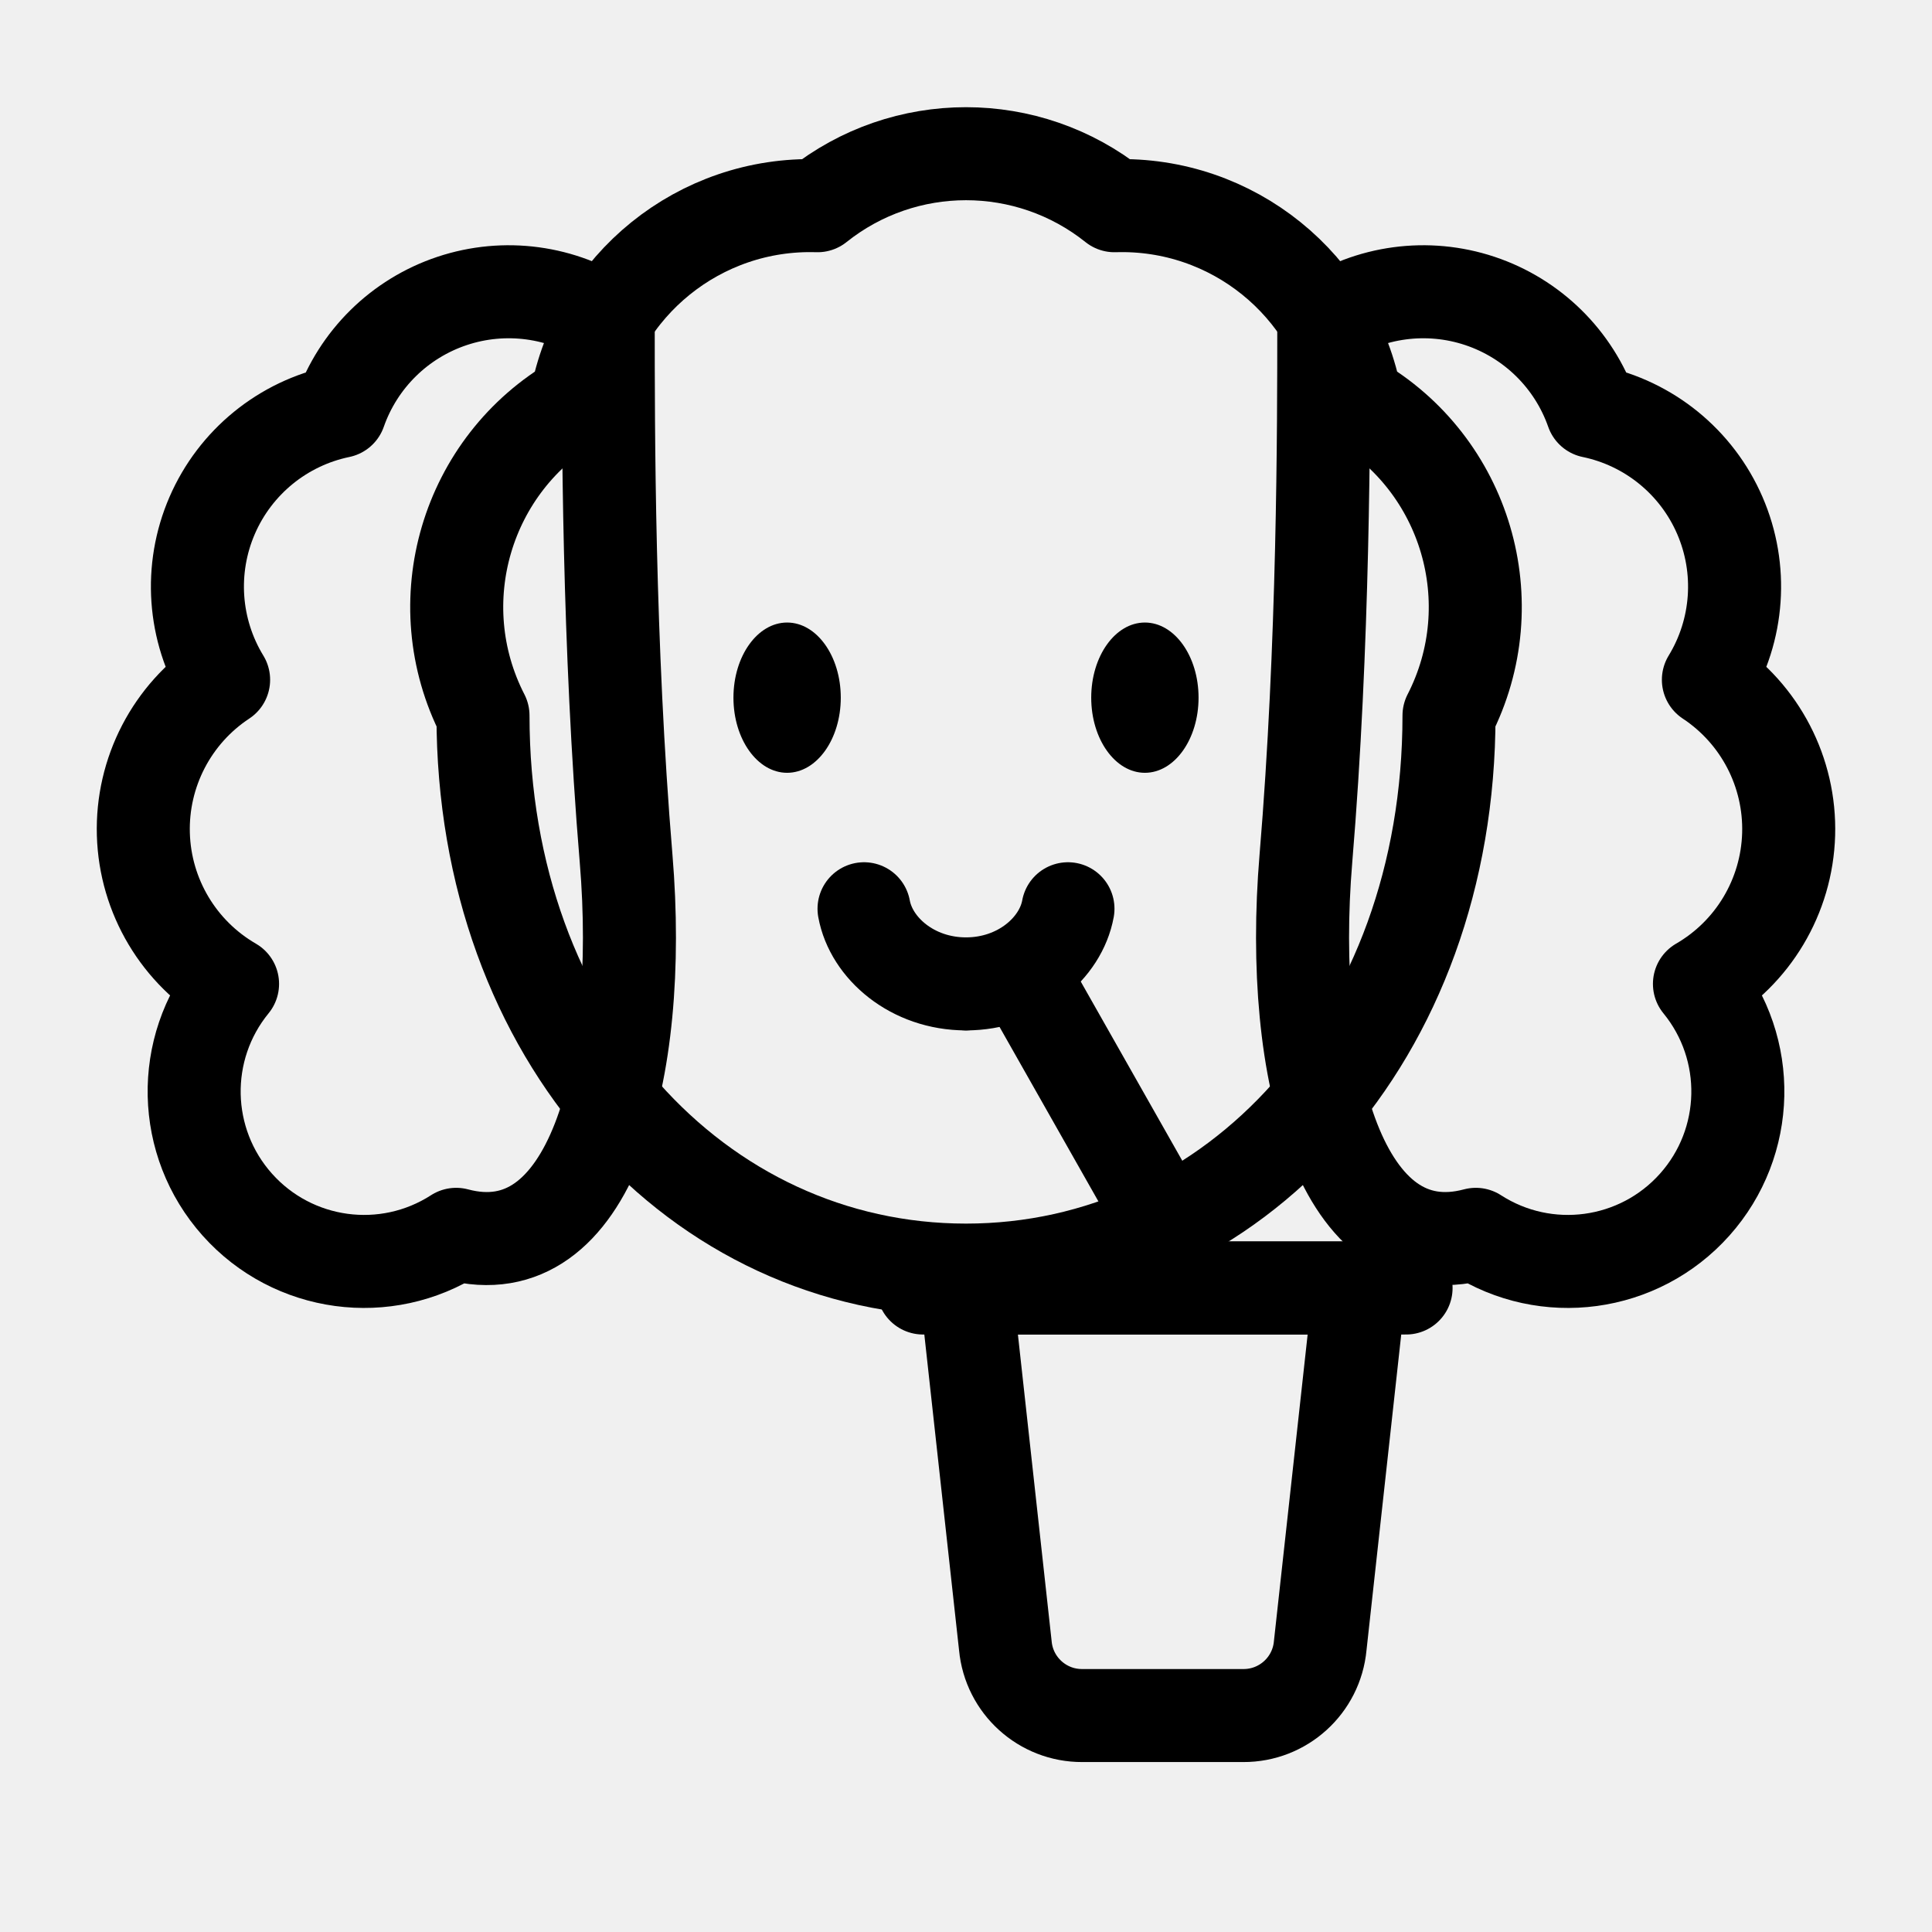
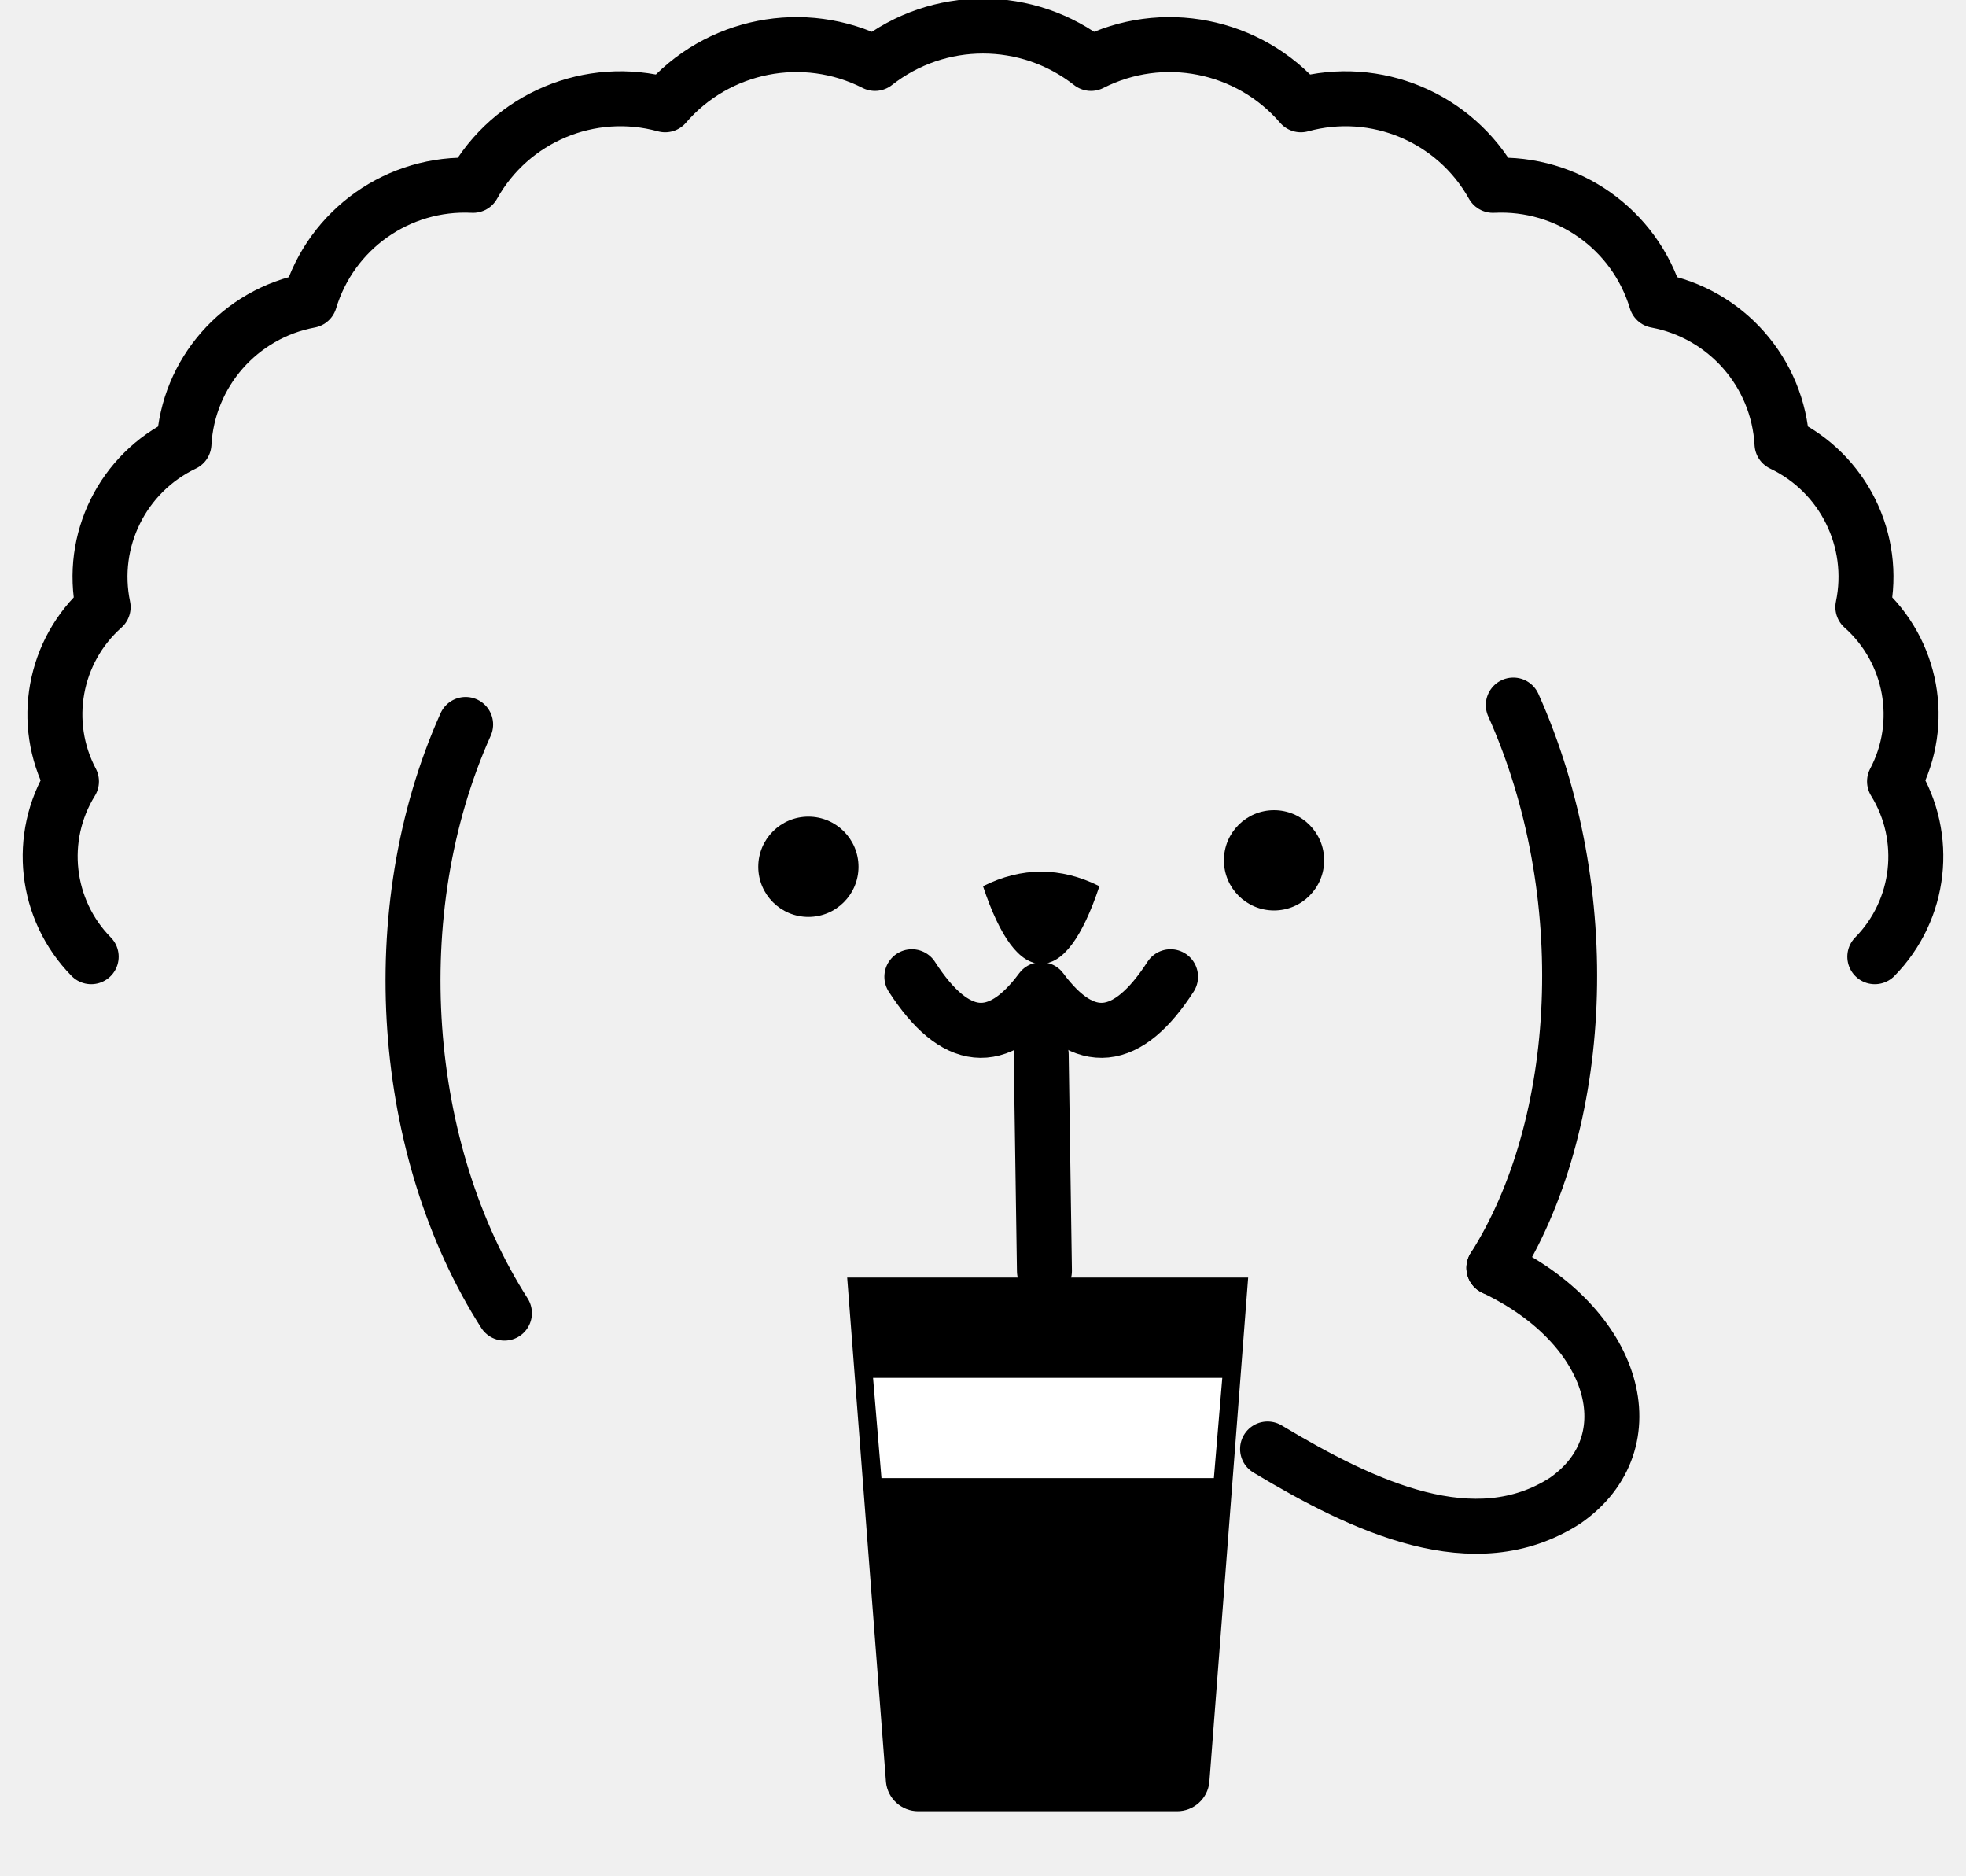
- <svg xmlns="http://www.w3.org/2000/svg" viewBox="46 48 108 108" role="img" aria-label="ssum coffee dog mark">
-   <g fill="none" stroke="currentColor" stroke-width="5.2" stroke-linecap="round" stroke-linejoin="round">
-     <path d="M80 66 A 10 10 0 0 0 65 71 A 10 10 0 0 0 58.5 86 A 10 10 0 0 0 59 103 A 9.5 9.5 0 0 0 71.5 117              C79 119 82 108 81 96 C80 84 80 72 80 66 Z" />
-     <path d="M120 66 A 10 10 0 0 1 135 71 A 10 10 0 0 1 141.5 86 A 10 10 0 0 1 141 103 A 9.5 9.5 0 0 1 128.5 117              C121 119 118 108 119 96 C120 84 120 72 120 66 Z" />
-     <path d="M73.0 88.0 A 13.3 13.3 0 0 1 78.2 70.4 A 13.3 13.3 0 0 1 91.7 59.5 A 13.3 13.3 0 0 1 108.3 59.5 A 13.3 13.3 0 0 1 121.8 70.4 A 13.3 13.3 0 0 1 127.0 88.0              C127 106 115 119 100 119 C85 119 73 106 73 88 Z" />
-     <path d="M100 103c-3 0-5.3-2-5.7-4.2" />
-     <path d="M100 103c3 0 5.3-2 5.7-4.2" />
-     <path d="M103.5 103 L 112 118" />
-     <path d="M100 120h22l-2.2 20a4.3 4.3 0 0 1-4.3 3.9h-9a4.3 4.3 0 0 1-4.3-3.9Z" />
-     <path d="M97.6 120h27" />
+ <svg xmlns="http://www.w3.org/2000/svg" viewBox="168 150 608 580" role="img" aria-label="ssum coffee dog mark">
+   <g fill="none" stroke="currentColor" stroke-width="17" stroke-linecap="round" stroke-linejoin="round">
+     <path d="M 196.2 445.8 A 44.2 44.2 0 0 1 190.1 391.6 A 44.4 44.4 0 0 1 199.9 337.7 A 45.6 45.6 0 0 1 224.9 287.2 A 47.7 47.7 0 0 1 263.8 242.9 A 50.1 50.1 0 0 1 314.3 207.3 A 52.2 52.2 0 0 1 373.7 182.4 A 53.6 53.6 0 0 1 438.6 169.6 A 54.1 54.1 0 0 1 505.4 169.6 A 53.6 53.6 0 0 1 570.3 182.4 A 52.2 52.2 0 0 1 629.7 207.3 A 50.1 50.1 0 0 1 680.2 242.9 A 47.7 47.7 0 0 1 719.1 287.2 A 45.6 45.6 0 0 1 744.1 337.7 A 44.4 44.4 0 0 1 753.9 391.6 A 44.2 44.2 0 0 1 747.8 445.8" />
+     <path d="M312 374 C 286 432, 292 506, 324 556" />
+     <path d="M636 368 C 662 426, 658 498, 630 542" />
+     <path d="M450 452 Q 470 483, 490 456 Q 510 483, 530 452" />
+     <path d="M490 476 L 491 543" />
+     <path d="M630 542 C 668 560, 678 596, 652 614 C 624 632, 590 616, 560 598" />
  </g>
  <g fill="currentColor">
-     <ellipse cx="90" cy="87" rx="3" ry="4.2" />
-     <ellipse cx="110" cy="87" rx="3" ry="4.2" />
+     <circle cx="418" cy="418" r="15.5" />
+     <circle cx="562" cy="416" r="15.5" />
+     <path d="M472 424 Q 490 415, 508 424 Q 500 448, 490 448 Q 480 448, 472 424 Z" />
+     <path d="M430 545 h124 l-12 156 a10 10 0 0 1 -10 9 h-80 a10 10 0 0 1 -10 -9 Z" />
  </g>
+   <path d="M438 576 h108 l-2.6 31 h-102.8 Z" fill="#fff" />
</svg>
